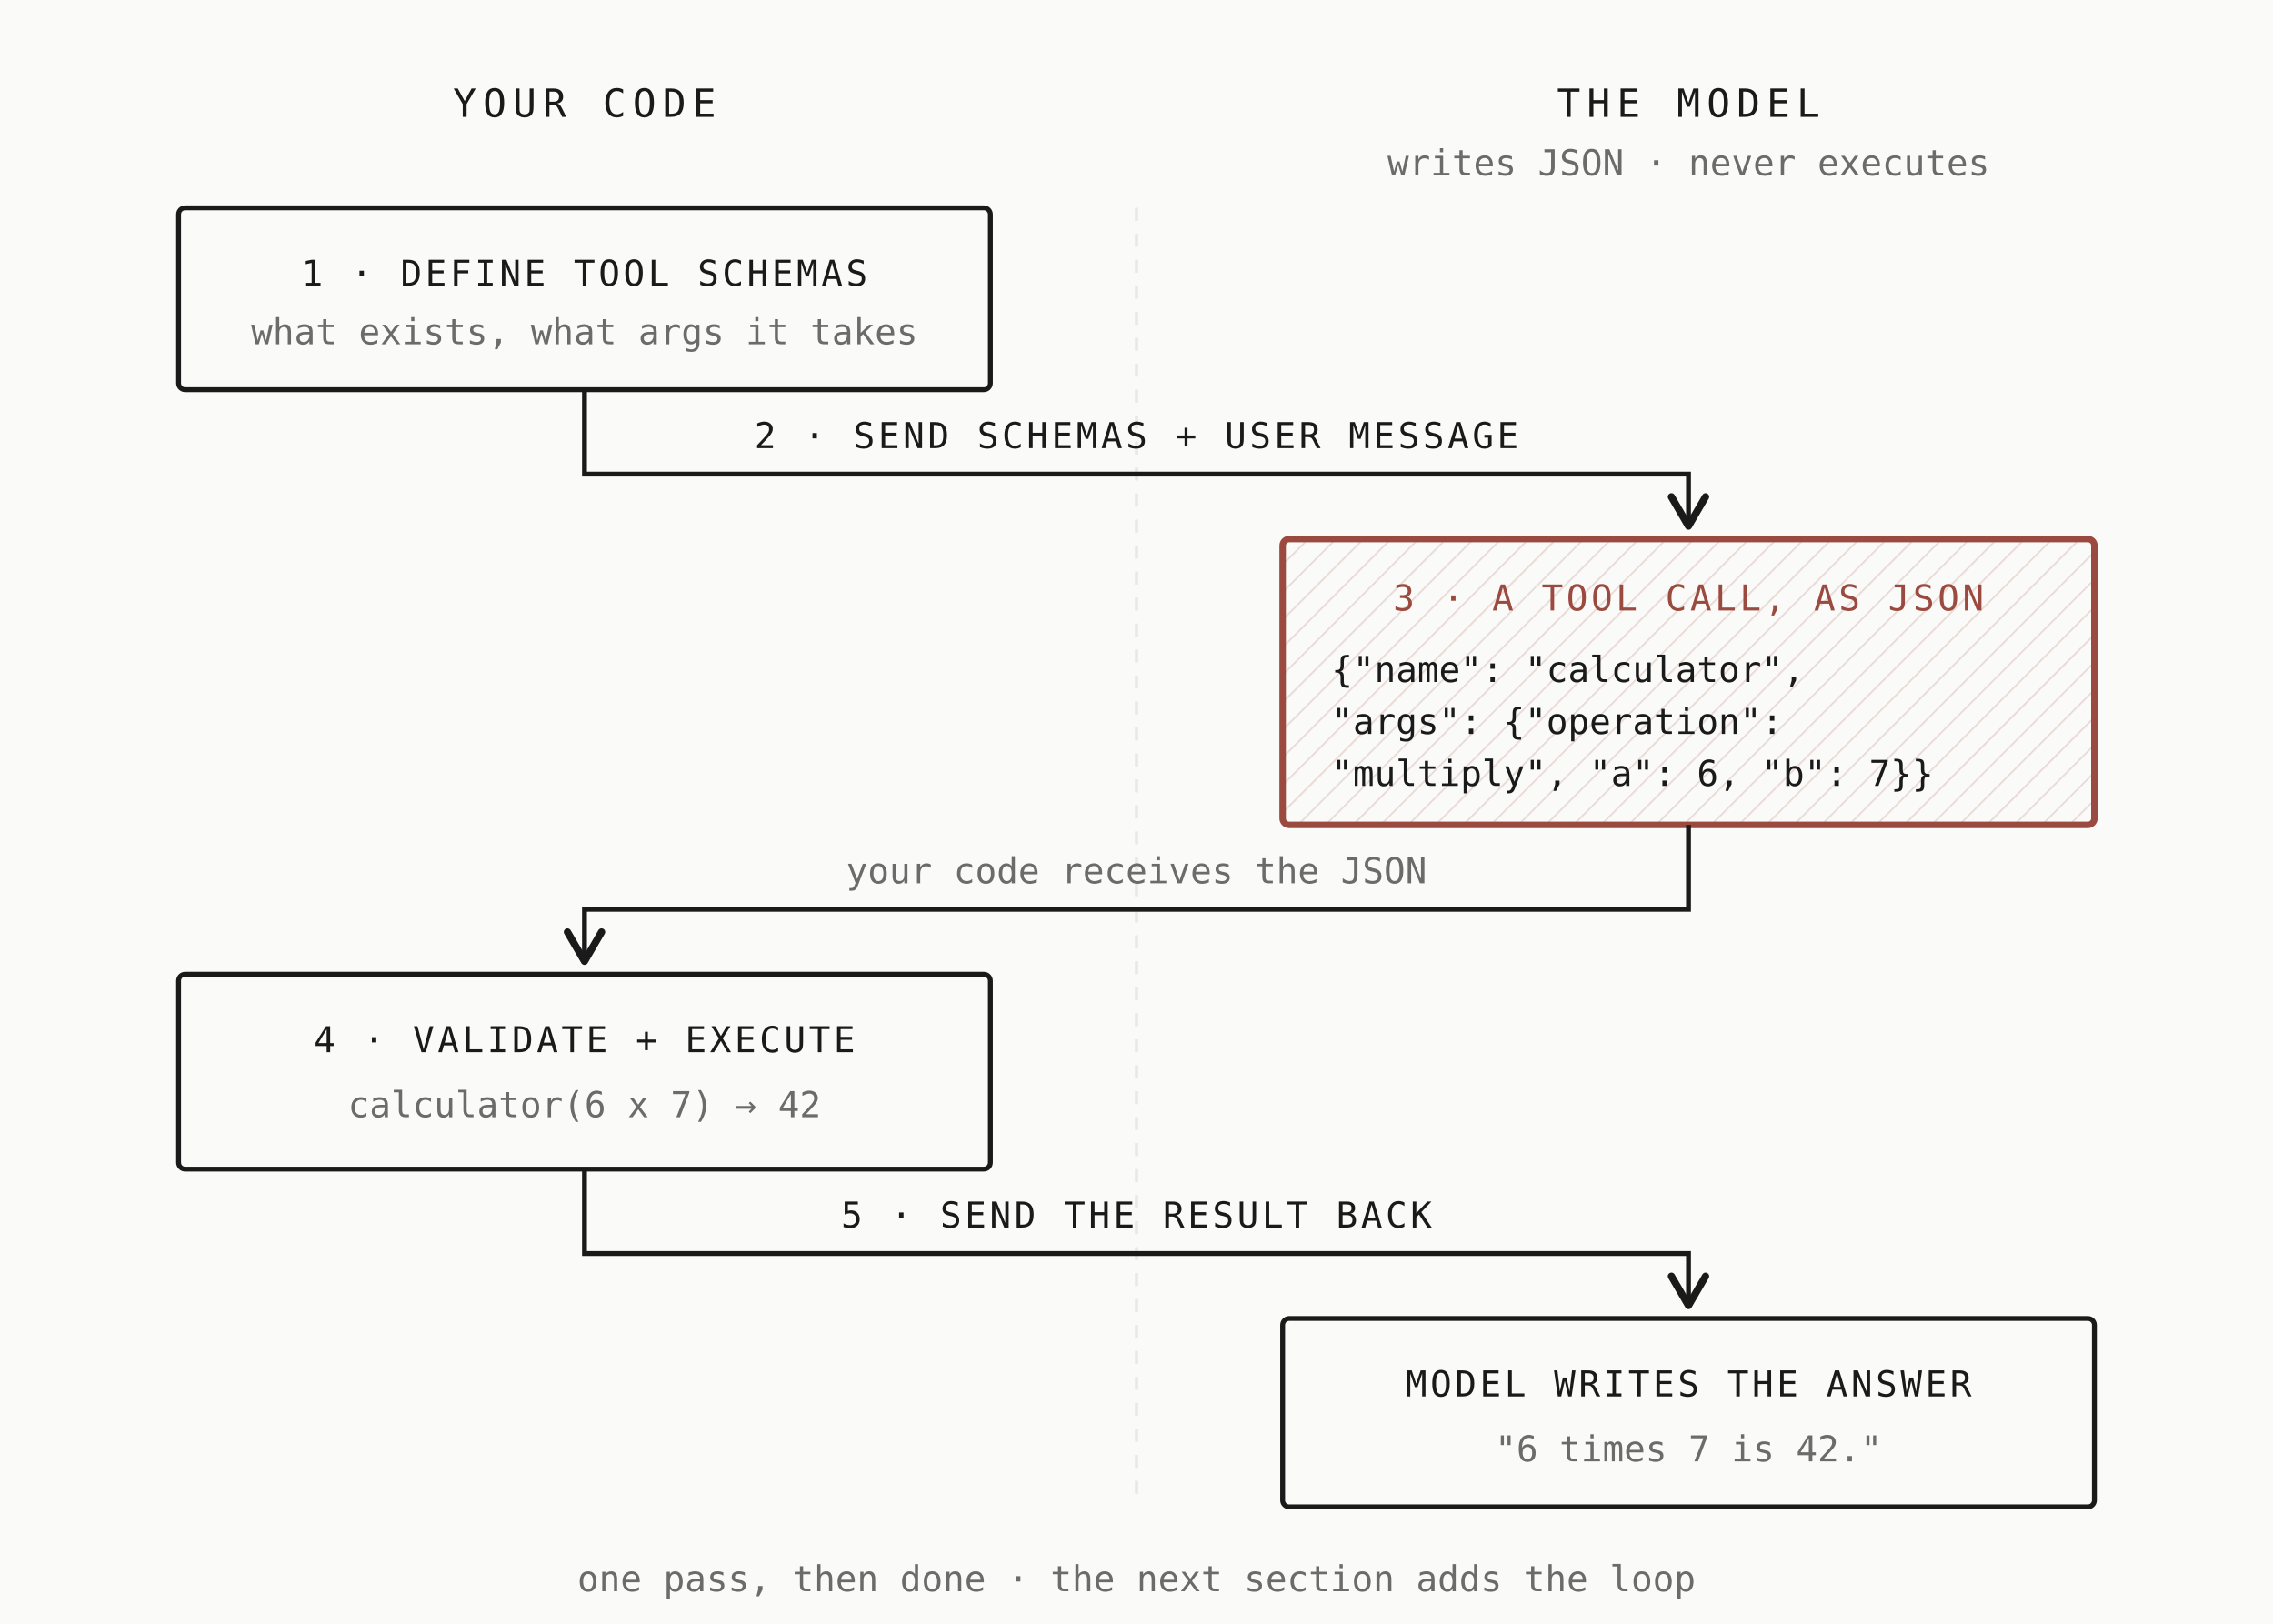
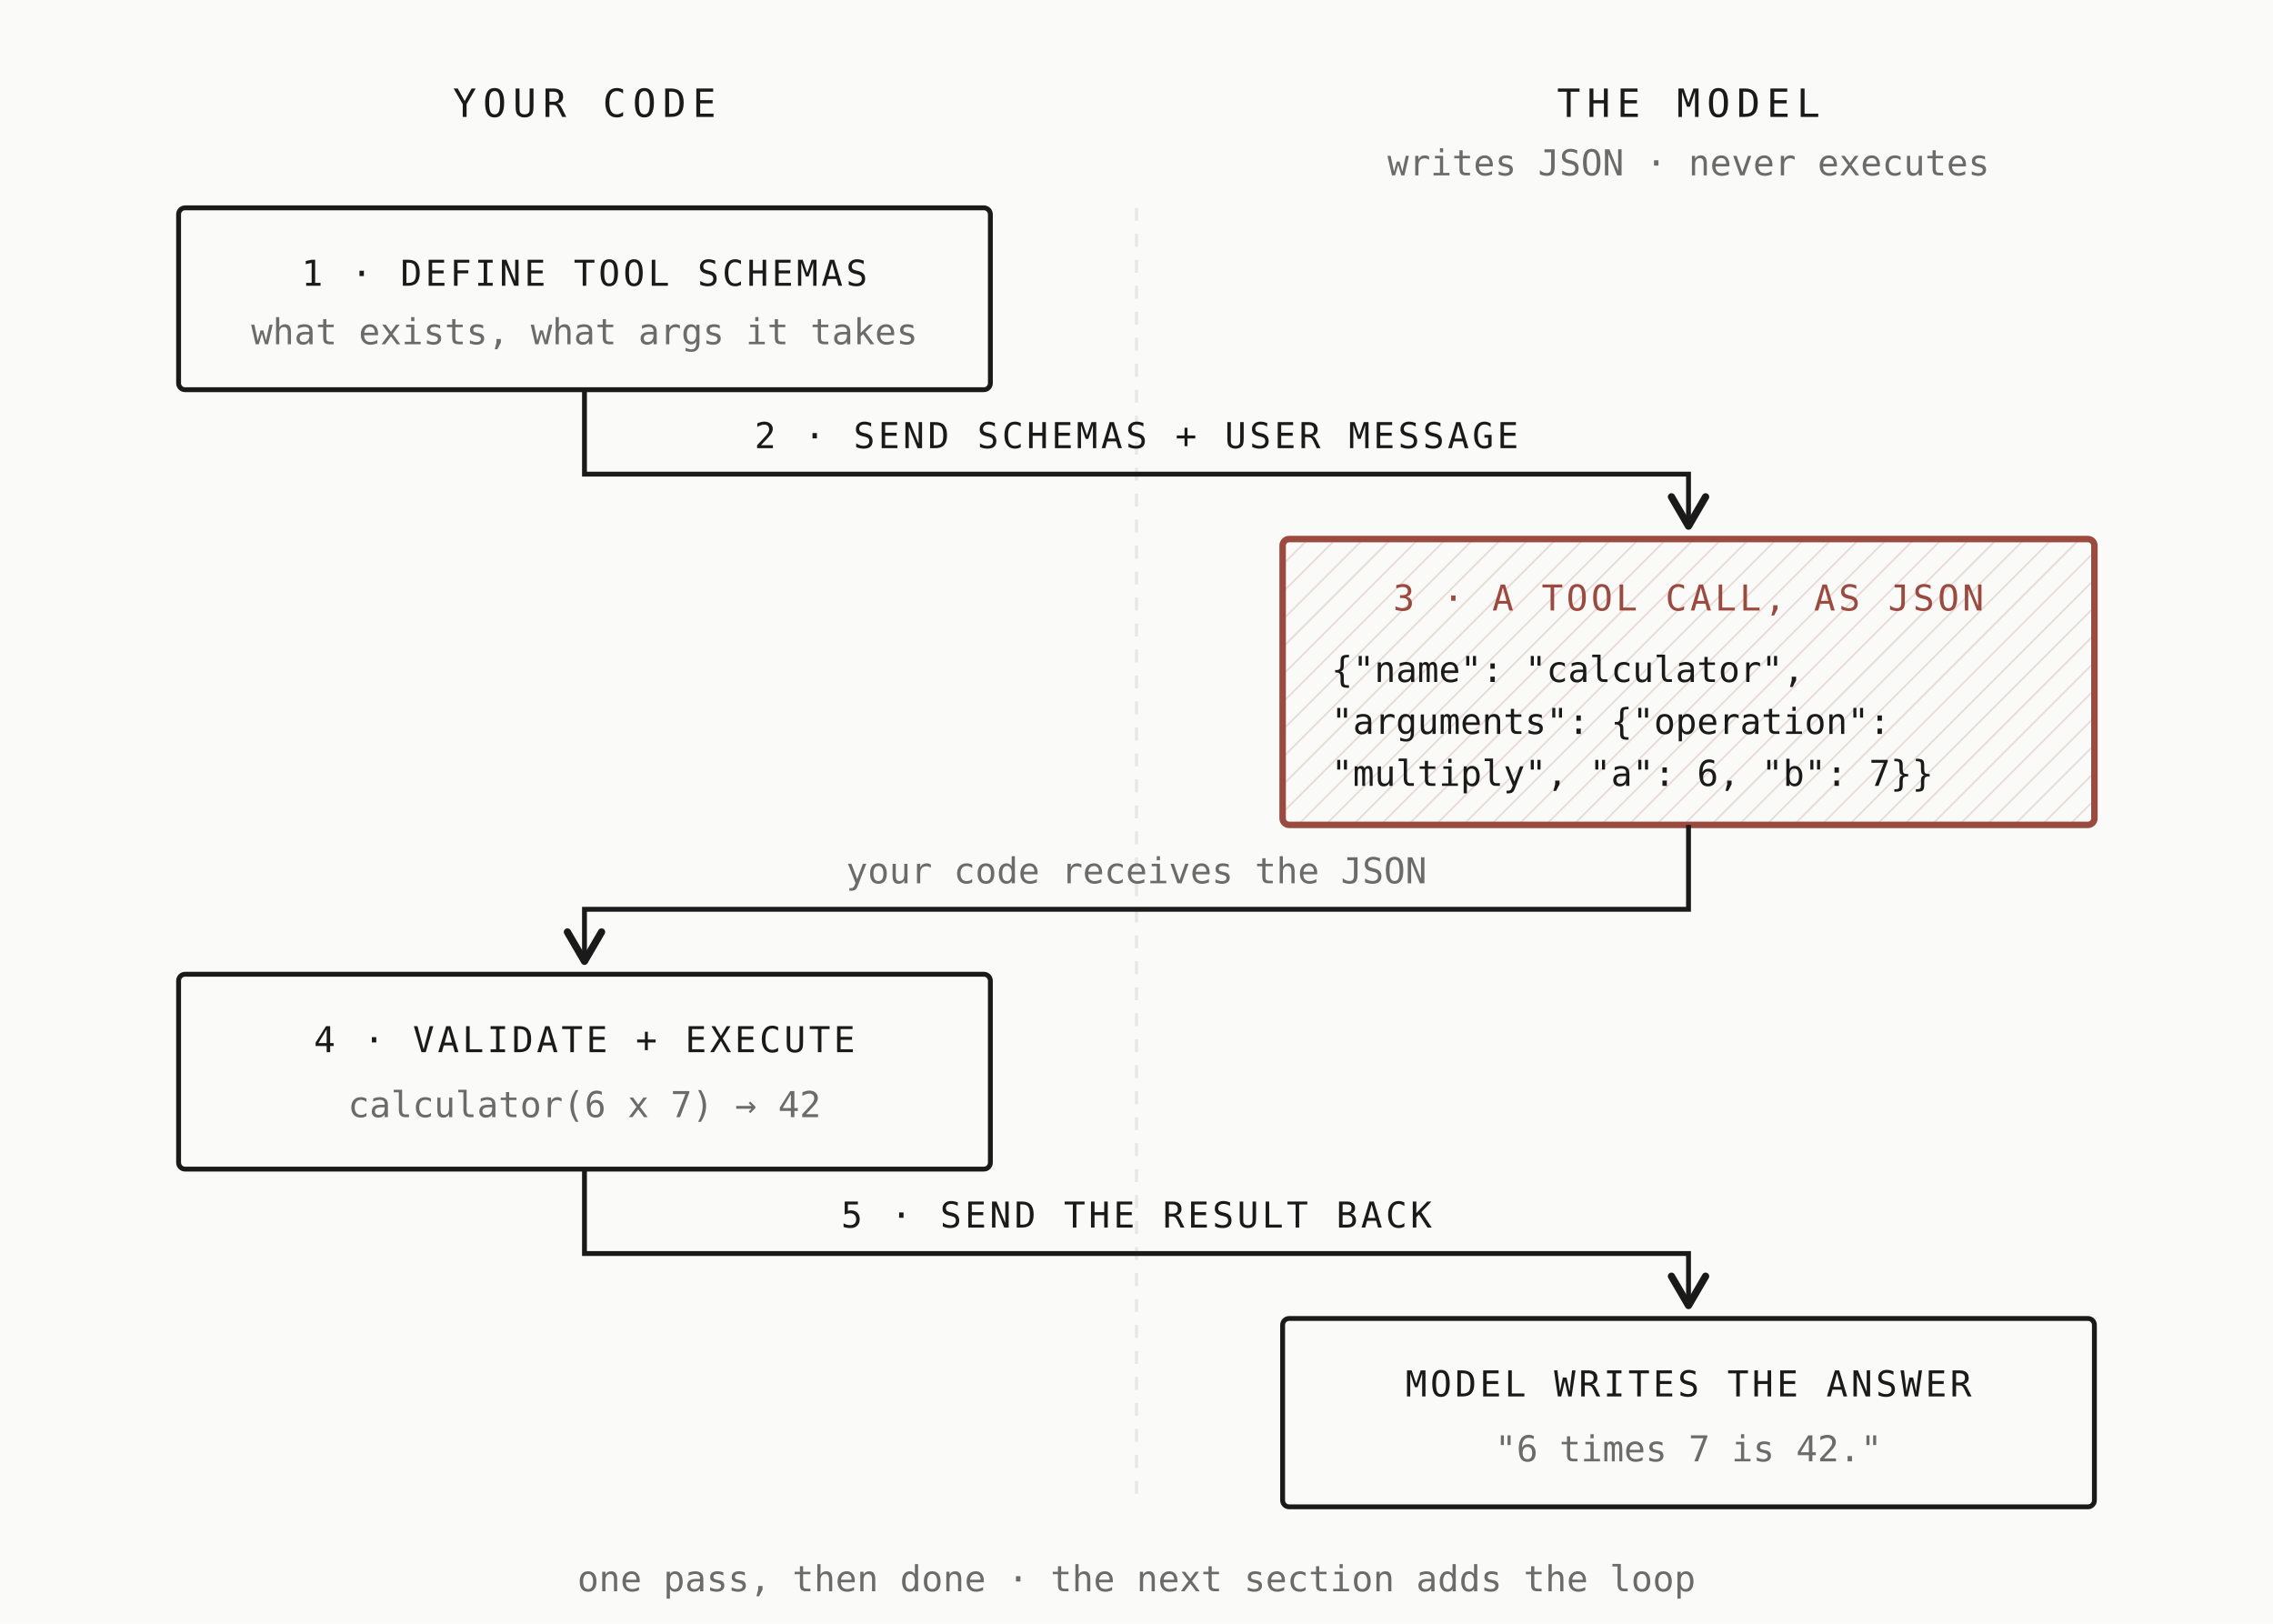
<svg xmlns="http://www.w3.org/2000/svg" viewBox="0 0 700 500" font-family="IBM Plex Mono, monospace">
  <defs>
    <marker id="ai" markerWidth="9" markerHeight="9" refX="7" refY="4.5" orient="auto">
      <path d="M1,1 L7,4.5 L1,8" fill="none" stroke="#1a1a1a" stroke-width="1.5" stroke-linecap="round" stroke-linejoin="round" />
    </marker>
    <pattern id="hatchBrick" width="6" height="6" patternTransform="rotate(45)" patternUnits="userSpaceOnUse">
      <line x1="0" y1="0" x2="0" y2="6" stroke="#9b4a3f" stroke-width="1" opacity="0.18" />
    </pattern>
  </defs>
  <rect width="700" height="500" fill="#fafaf8" />
  <text x="180" y="36" text-anchor="middle" font-size="12" letter-spacing="2" font-weight="500" fill="#1a1a1a">YOUR CODE</text>
  <text x="520" y="36" text-anchor="middle" font-size="12" letter-spacing="2" font-weight="500" fill="#1a1a1a">THE MODEL</text>
  <text x="520" y="54" text-anchor="middle" font-size="11" fill="#6b6b6b">writes JSON · never executes</text>
  <line x1="350" y1="64" x2="350" y2="464" stroke="#e8e8e8" stroke-width="1" stroke-dasharray="4,4" />
  <rect x="55" y="64" width="250" height="56" rx="2" fill="none" stroke="#1a1a1a" stroke-width="1.5" />
  <text x="180" y="88" text-anchor="middle" font-size="11" letter-spacing="1" font-weight="500" fill="#1a1a1a">1 · DEFINE TOOL SCHEMAS</text>
  <text x="180" y="106" text-anchor="middle" font-size="11" fill="#6b6b6b">what exists, what args it takes</text>
  <path d="M180,120 L180,146 L520,146 L520,162" fill="none" stroke="#1a1a1a" stroke-width="1.5" marker-end="url(#ai)" />
  <text x="350" y="138" text-anchor="middle" font-size="11" letter-spacing="1" font-weight="500" fill="#1a1a1a">2 · SEND SCHEMAS + USER MESSAGE</text>
  <rect x="395" y="166" width="250" height="88" rx="2" fill="url(#hatchBrick)" stroke="#9b4a3f" stroke-width="2" />
  <text x="520" y="188" text-anchor="middle" font-size="11" letter-spacing="1" font-weight="500" fill="#9b4a3f">3 · A TOOL CALL, AS JSON</text>
  <text x="410" y="210" font-size="11" fill="#1a1a1a">{"name": "calculator",</text>
-   <text x="410" y="226" font-size="11" fill="#1a1a1a"> "args": {"operation":</text>
+   <text x="410" y="226" font-size="11" fill="#1a1a1a"> "arguments": {"operation":</text>
  <text x="410" y="242" font-size="11" fill="#1a1a1a">  "multiply", "a": 6, "b": 7}}</text>
  <path d="M520,254 L520,280 L180,280 L180,296" fill="none" stroke="#1a1a1a" stroke-width="1.5" marker-end="url(#ai)" />
  <text x="350" y="272" text-anchor="middle" font-size="11" fill="#6b6b6b">your code receives the JSON</text>
  <rect x="55" y="300" width="250" height="60" rx="2" fill="none" stroke="#1a1a1a" stroke-width="1.5" />
  <text x="180" y="324" text-anchor="middle" font-size="11" letter-spacing="1" font-weight="500" fill="#1a1a1a">4 · VALIDATE + EXECUTE</text>
  <text x="180" y="344" text-anchor="middle" font-size="11" fill="#6b6b6b">calculator(6 x 7) → 42</text>
  <path d="M180,360 L180,386 L520,386 L520,402" fill="none" stroke="#1a1a1a" stroke-width="1.5" marker-end="url(#ai)" />
  <text x="350" y="378" text-anchor="middle" font-size="11" letter-spacing="1" font-weight="500" fill="#1a1a1a">5 · SEND THE RESULT BACK</text>
  <rect x="395" y="406" width="250" height="58" rx="2" fill="none" stroke="#1a1a1a" stroke-width="1.5" />
  <text x="520" y="430" text-anchor="middle" font-size="11" letter-spacing="1" font-weight="500" fill="#1a1a1a">MODEL WRITES THE ANSWER</text>
  <text x="520" y="450" text-anchor="middle" font-size="11" fill="#6b6b6b">"6 times 7 is 42."</text>
  <text x="350" y="490" text-anchor="middle" font-size="11" fill="#6b6b6b">one pass, then done · the next section adds the loop</text>
</svg>
